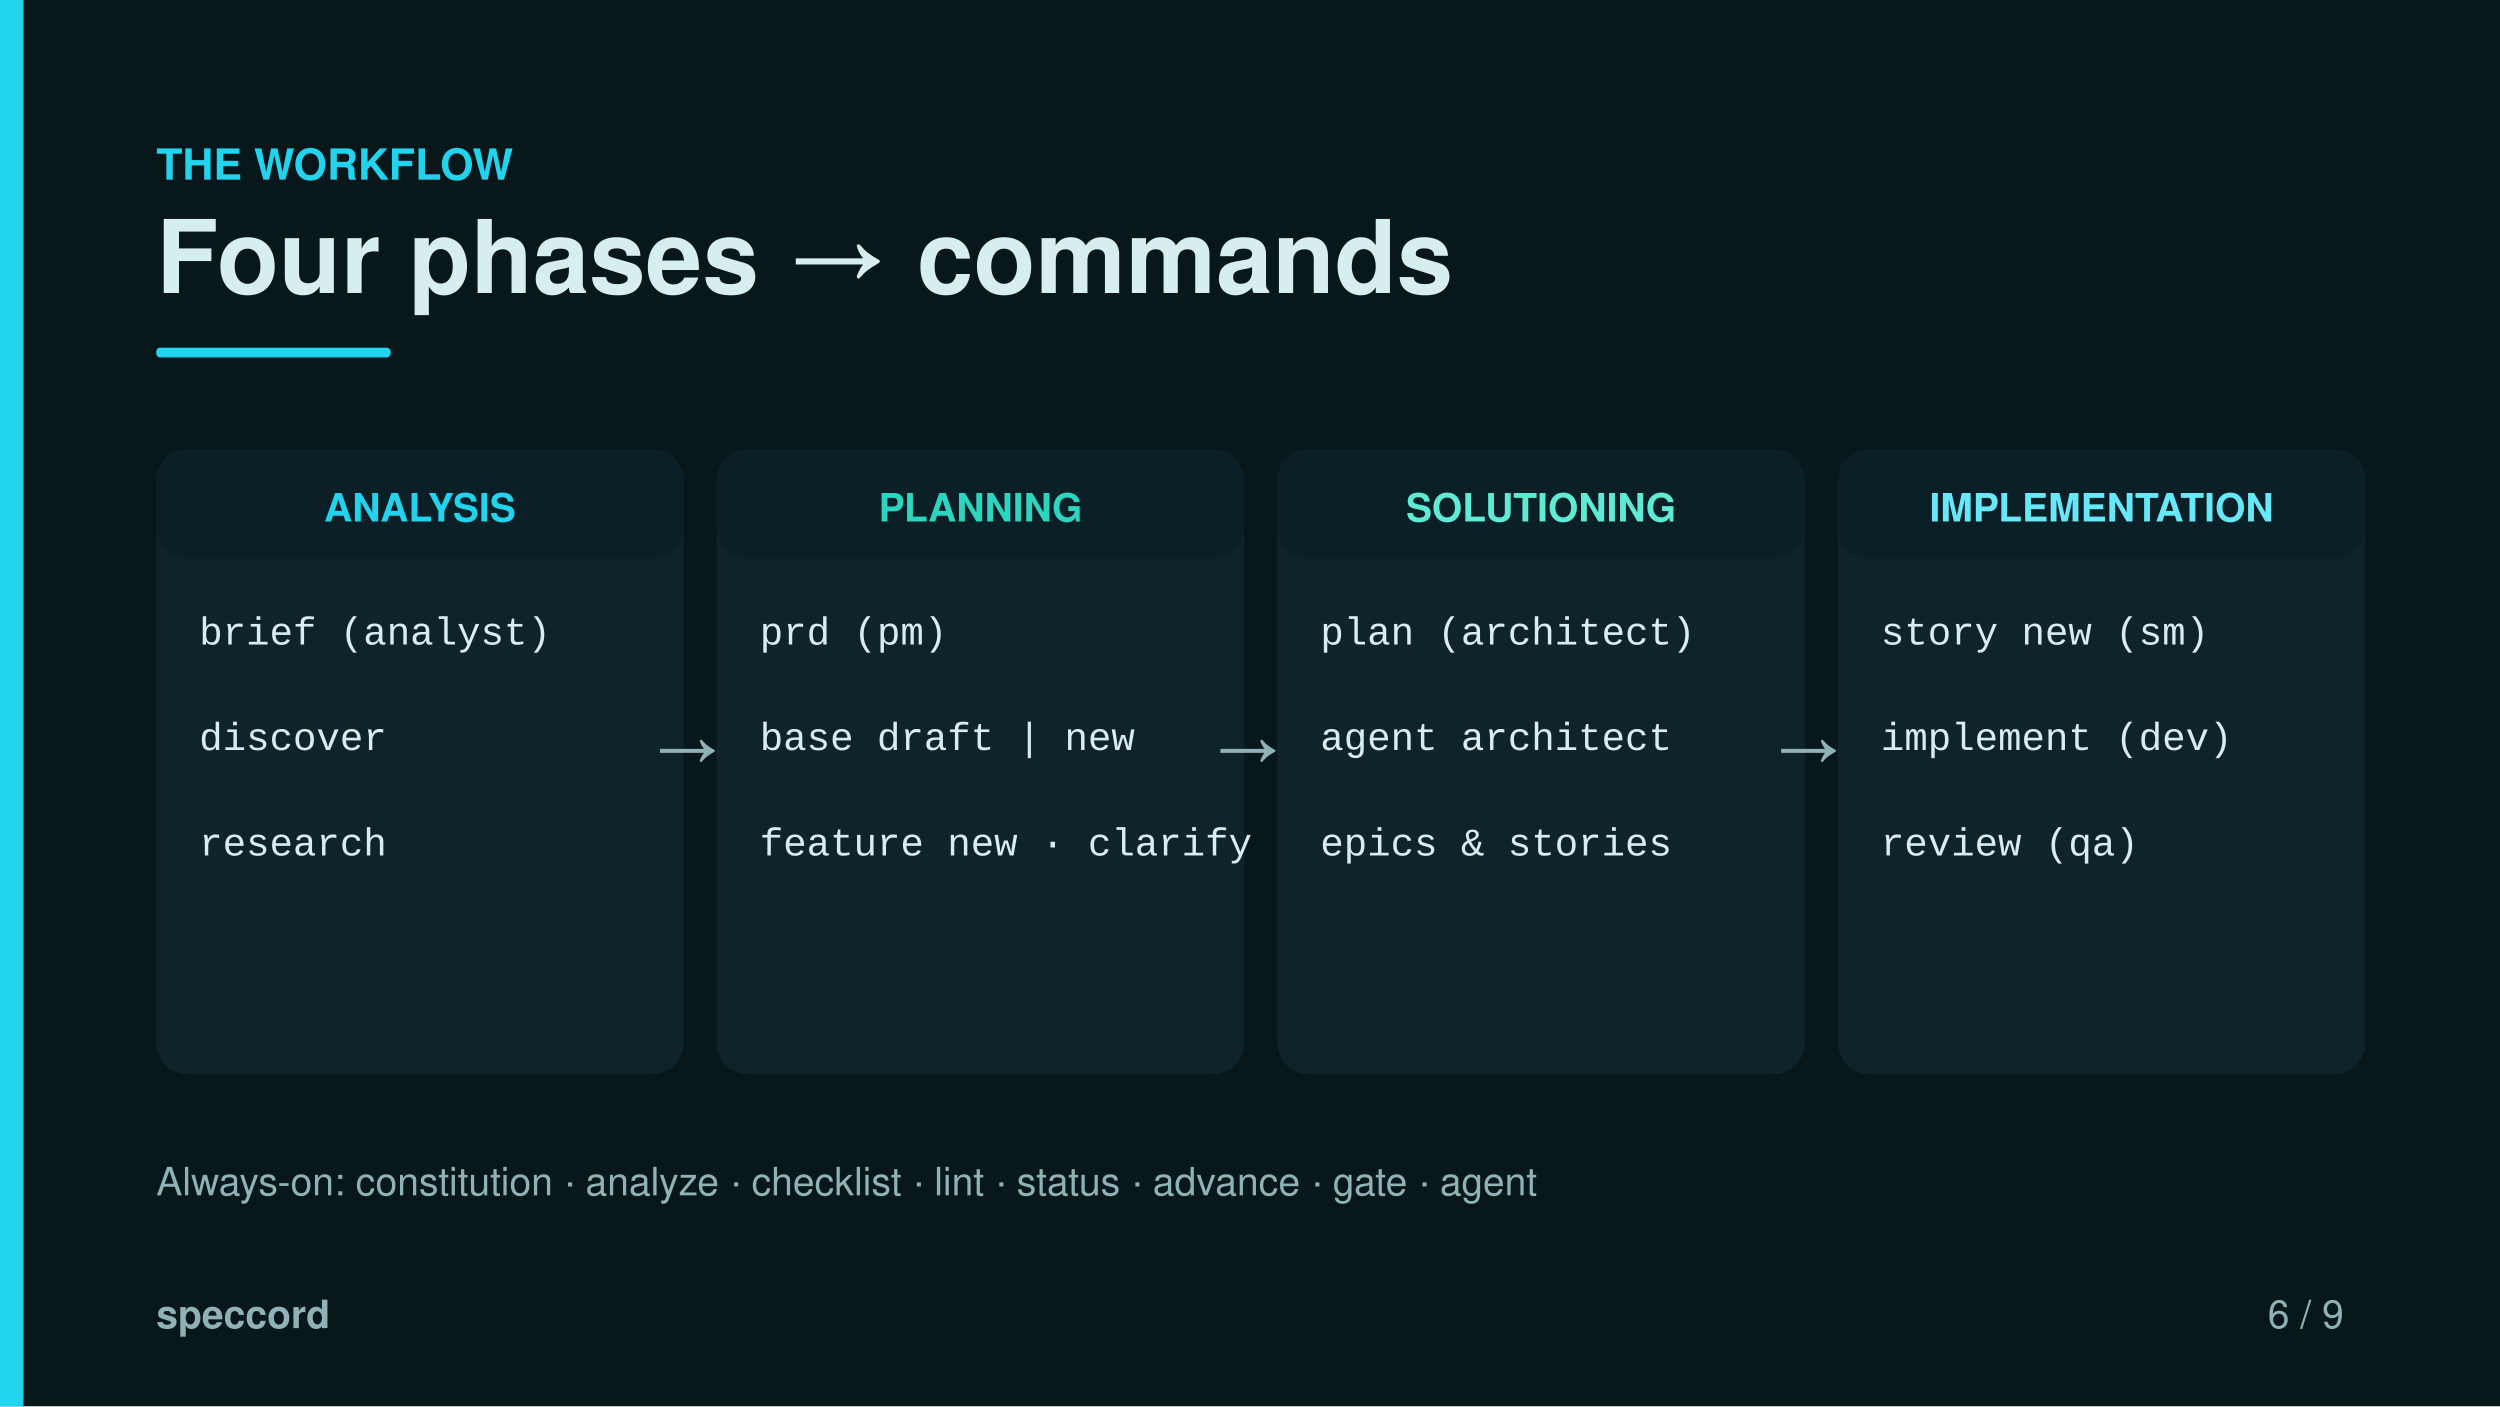
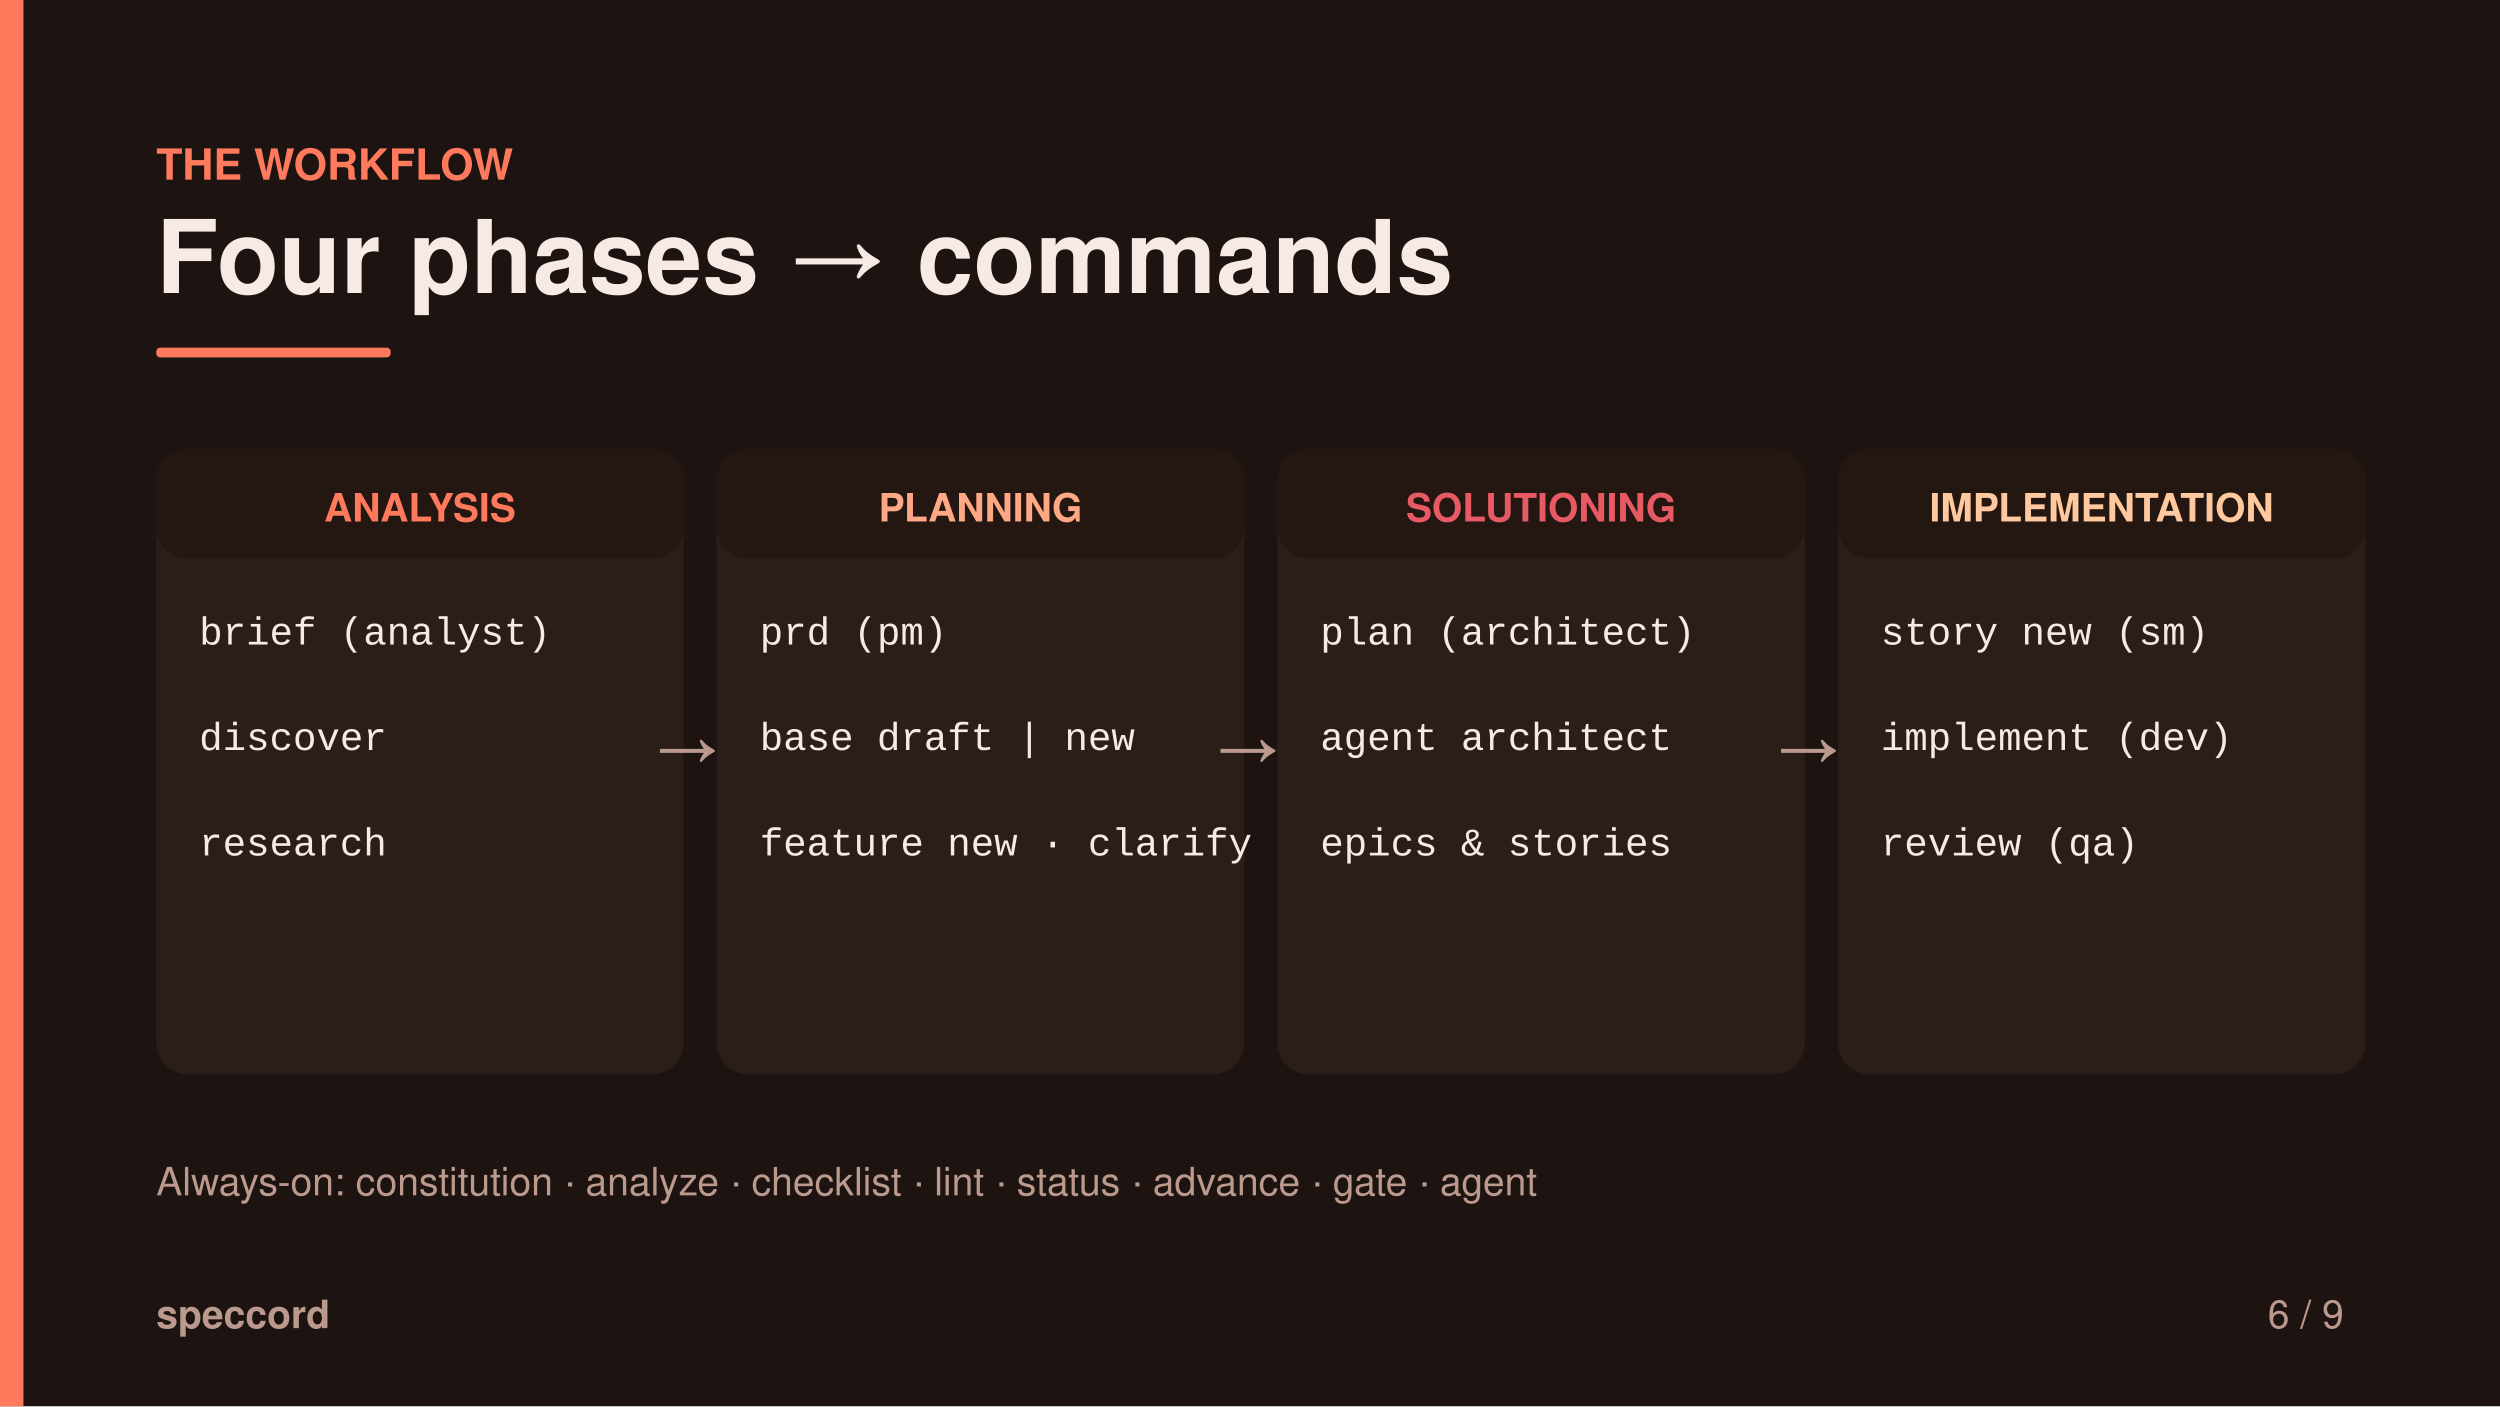
<svg xmlns="http://www.w3.org/2000/svg" viewBox="0 0 1280 720" width="1280" height="720" role="img">
-   <rect x="0" y="0" width="1280" height="720" rx="0" fill="#07171a" opacity="1.0" />
-   <rect x="0" y="0" width="12" height="720" rx="0" fill="#22d3ee" opacity="1.0" />
-   <text x="80" y="92" font-family="'Helvetica Neue', Helvetica, Arial, sans-serif" font-size="22" font-weight="bold" fill="#22d3ee" text-anchor="start" opacity="1.0">THE WORKFLOW</text>
-   <text x="80" y="150" font-family="'Helvetica Neue', Helvetica, Arial, sans-serif" font-size="52" font-weight="bold" fill="#d6eef0" text-anchor="start" opacity="1.0">Four phases → commands</text>
-   <rect x="80" y="178" width="120" height="5" rx="2" fill="#22d3ee" opacity="1.0" />
-   <rect x="80" y="230" width="270" height="320" rx="16" fill="#0f242a" opacity="1.0" />
-   <rect x="80" y="230" width="270" height="56" rx="16" fill="#0b2026" opacity="1.0" />
-   <text x="215.0" y="267" font-family="'Helvetica Neue', Helvetica, Arial, sans-serif" font-size="20" font-weight="bold" fill="#22d3ee" text-anchor="middle" opacity="1.0">ANALYSIS</text>
-   <text x="102" y="330" font-family="'SFMono-Regular', Consolas, 'Liberation Mono', monospace" font-size="20" font-weight="normal" fill="#d6eef0" text-anchor="start" opacity="1.0">brief  (analyst)</text>
-   <text x="102" y="384" font-family="'SFMono-Regular', Consolas, 'Liberation Mono', monospace" font-size="20" font-weight="normal" fill="#d6eef0" text-anchor="start" opacity="1.0">discover</text>
-   <text x="102" y="438" font-family="'SFMono-Regular', Consolas, 'Liberation Mono', monospace" font-size="20" font-weight="normal" fill="#d6eef0" text-anchor="start" opacity="1.0">research</text>
-   <text x="352" y="395" font-family="'Helvetica Neue', Helvetica, Arial, sans-serif" font-size="34" font-weight="normal" fill="#8fb2b6" text-anchor="middle" opacity="1.0">→</text>
-   <rect x="367" y="230" width="270" height="320" rx="16" fill="#0f242a" opacity="1.0" />
-   <rect x="367" y="230" width="270" height="56" rx="16" fill="#0b2026" opacity="1.0" />
-   <text x="502.0" y="267" font-family="'Helvetica Neue', Helvetica, Arial, sans-serif" font-size="20" font-weight="bold" fill="#2dd4bf" text-anchor="middle" opacity="1.0">PLANNING</text>
-   <text x="389" y="330" font-family="'SFMono-Regular', Consolas, 'Liberation Mono', monospace" font-size="20" font-weight="normal" fill="#d6eef0" text-anchor="start" opacity="1.0">prd  (pm)</text>
-   <text x="389" y="384" font-family="'SFMono-Regular', Consolas, 'Liberation Mono', monospace" font-size="20" font-weight="normal" fill="#d6eef0" text-anchor="start" opacity="1.0">base draft | new</text>
-   <text x="389" y="438" font-family="'SFMono-Regular', Consolas, 'Liberation Mono', monospace" font-size="20" font-weight="normal" fill="#d6eef0" text-anchor="start" opacity="1.0">feature new · clarify</text>
-   <text x="639" y="395" font-family="'Helvetica Neue', Helvetica, Arial, sans-serif" font-size="34" font-weight="normal" fill="#8fb2b6" text-anchor="middle" opacity="1.0">→</text>
-   <rect x="654" y="230" width="270" height="320" rx="16" fill="#0f242a" opacity="1.0" />
-   <rect x="654" y="230" width="270" height="56" rx="16" fill="#0b2026" opacity="1.0" />
-   <text x="789.0" y="267" font-family="'Helvetica Neue', Helvetica, Arial, sans-serif" font-size="20" font-weight="bold" fill="#5eead4" text-anchor="middle" opacity="1.0">SOLUTIONING</text>
-   <text x="676" y="330" font-family="'SFMono-Regular', Consolas, 'Liberation Mono', monospace" font-size="20" font-weight="normal" fill="#d6eef0" text-anchor="start" opacity="1.0">plan  (architect)</text>
-   <text x="676" y="384" font-family="'SFMono-Regular', Consolas, 'Liberation Mono', monospace" font-size="20" font-weight="normal" fill="#d6eef0" text-anchor="start" opacity="1.0">agent architect</text>
-   <text x="676" y="438" font-family="'SFMono-Regular', Consolas, 'Liberation Mono', monospace" font-size="20" font-weight="normal" fill="#d6eef0" text-anchor="start" opacity="1.0">epics &amp; stories</text>
-   <text x="926" y="395" font-family="'Helvetica Neue', Helvetica, Arial, sans-serif" font-size="34" font-weight="normal" fill="#8fb2b6" text-anchor="middle" opacity="1.0">→</text>
-   <rect x="941" y="230" width="270" height="320" rx="16" fill="#0f242a" opacity="1.0" />
-   <rect x="941" y="230" width="270" height="56" rx="16" fill="#0b2026" opacity="1.0" />
-   <text x="1076.0" y="267" font-family="'Helvetica Neue', Helvetica, Arial, sans-serif" font-size="20" font-weight="bold" fill="#67e8f9" text-anchor="middle" opacity="1.0">IMPLEMENTATION</text>
-   <text x="963" y="330" font-family="'SFMono-Regular', Consolas, 'Liberation Mono', monospace" font-size="20" font-weight="normal" fill="#d6eef0" text-anchor="start" opacity="1.0">story new (sm)</text>
-   <text x="963" y="384" font-family="'SFMono-Regular', Consolas, 'Liberation Mono', monospace" font-size="20" font-weight="normal" fill="#d6eef0" text-anchor="start" opacity="1.0">implement (dev)</text>
-   <text x="963" y="438" font-family="'SFMono-Regular', Consolas, 'Liberation Mono', monospace" font-size="20" font-weight="normal" fill="#d6eef0" text-anchor="start" opacity="1.0">review (qa)</text>
-   <text x="80" y="612" font-family="'Helvetica Neue', Helvetica, Arial, sans-serif" font-size="20" font-weight="normal" fill="#8fb2b6" text-anchor="start" opacity="1.0">Always-on: constitution · analyze · checklist · lint · status · advance · gate · agent</text>
-   <text x="80" y="680" font-family="'Helvetica Neue', Helvetica, Arial, sans-serif" font-size="20" font-weight="bold" fill="#8fb2b6" text-anchor="start" opacity="1.0">speccord</text>
-   <text x="1200" y="680" font-family="'Helvetica Neue', Helvetica, Arial, sans-serif" font-size="20" font-weight="normal" fill="#8fb2b6" text-anchor="end" opacity="1.0">6 / 9</text>
+   <rect x="0" y="0" width="1280" height="720" rx="0" fill="#1d1411" opacity="1.0" />
+   <rect x="0" y="0" width="12" height="720" rx="0" fill="#ff7a5c" opacity="1.0" />
+   <text x="80" y="92" font-family="'Helvetica Neue', Helvetica, Arial, sans-serif" font-size="22" font-weight="bold" fill="#ff7a5c" text-anchor="start" opacity="1.0">THE WORKFLOW</text>
+   <text x="80" y="150" font-family="'Helvetica Neue', Helvetica, Arial, sans-serif" font-size="52" font-weight="bold" fill="#f7e9e3" text-anchor="start" opacity="1.0">Four phases → commands</text>
+   <rect x="80" y="178" width="120" height="5" rx="2" fill="#ff7a5c" opacity="1.0" />
+   <rect x="80" y="230" width="270" height="320" rx="16" fill="#2b1d18" opacity="1.0" />
+   <rect x="80" y="230" width="270" height="56" rx="16" fill="#241712" opacity="1.0" />
+   <text x="215.0" y="267" font-family="'Helvetica Neue', Helvetica, Arial, sans-serif" font-size="20" font-weight="bold" fill="#ff7a5c" text-anchor="middle" opacity="1.0">ANALYSIS</text>
+   <text x="102" y="330" font-family="'SFMono-Regular', Consolas, 'Liberation Mono', monospace" font-size="20" font-weight="normal" fill="#f7e9e3" text-anchor="start" opacity="1.0">brief  (analyst)</text>
+   <text x="102" y="384" font-family="'SFMono-Regular', Consolas, 'Liberation Mono', monospace" font-size="20" font-weight="normal" fill="#f7e9e3" text-anchor="start" opacity="1.0">discover</text>
+   <text x="102" y="438" font-family="'SFMono-Regular', Consolas, 'Liberation Mono', monospace" font-size="20" font-weight="normal" fill="#f7e9e3" text-anchor="start" opacity="1.0">research</text>
+   <text x="352" y="395" font-family="'Helvetica Neue', Helvetica, Arial, sans-serif" font-size="34" font-weight="normal" fill="#bb9a8d" text-anchor="middle" opacity="1.0">→</text>
+   <rect x="367" y="230" width="270" height="320" rx="16" fill="#2b1d18" opacity="1.0" />
+   <rect x="367" y="230" width="270" height="56" rx="16" fill="#241712" opacity="1.0" />
+   <text x="502.0" y="267" font-family="'Helvetica Neue', Helvetica, Arial, sans-serif" font-size="20" font-weight="bold" fill="#ffa886" text-anchor="middle" opacity="1.0">PLANNING</text>
+   <text x="389" y="330" font-family="'SFMono-Regular', Consolas, 'Liberation Mono', monospace" font-size="20" font-weight="normal" fill="#f7e9e3" text-anchor="start" opacity="1.0">prd  (pm)</text>
+   <text x="389" y="384" font-family="'SFMono-Regular', Consolas, 'Liberation Mono', monospace" font-size="20" font-weight="normal" fill="#f7e9e3" text-anchor="start" opacity="1.0">base draft | new</text>
+   <text x="389" y="438" font-family="'SFMono-Regular', Consolas, 'Liberation Mono', monospace" font-size="20" font-weight="normal" fill="#f7e9e3" text-anchor="start" opacity="1.0">feature new · clarify</text>
+   <text x="639" y="395" font-family="'Helvetica Neue', Helvetica, Arial, sans-serif" font-size="34" font-weight="normal" fill="#bb9a8d" text-anchor="middle" opacity="1.0">→</text>
+   <rect x="654" y="230" width="270" height="320" rx="16" fill="#2b1d18" opacity="1.0" />
+   <rect x="654" y="230" width="270" height="56" rx="16" fill="#241712" opacity="1.0" />
+   <text x="789.0" y="267" font-family="'Helvetica Neue', Helvetica, Arial, sans-serif" font-size="20" font-weight="bold" fill="#e85a63" text-anchor="middle" opacity="1.0">SOLUTIONING</text>
+   <text x="676" y="330" font-family="'SFMono-Regular', Consolas, 'Liberation Mono', monospace" font-size="20" font-weight="normal" fill="#f7e9e3" text-anchor="start" opacity="1.0">plan  (architect)</text>
+   <text x="676" y="384" font-family="'SFMono-Regular', Consolas, 'Liberation Mono', monospace" font-size="20" font-weight="normal" fill="#f7e9e3" text-anchor="start" opacity="1.0">agent architect</text>
+   <text x="676" y="438" font-family="'SFMono-Regular', Consolas, 'Liberation Mono', monospace" font-size="20" font-weight="normal" fill="#f7e9e3" text-anchor="start" opacity="1.0">epics &amp; stories</text>
+   <text x="926" y="395" font-family="'Helvetica Neue', Helvetica, Arial, sans-serif" font-size="34" font-weight="normal" fill="#bb9a8d" text-anchor="middle" opacity="1.0">→</text>
+   <rect x="941" y="230" width="270" height="320" rx="16" fill="#2b1d18" opacity="1.0" />
+   <rect x="941" y="230" width="270" height="56" rx="16" fill="#241712" opacity="1.0" />
+   <text x="1076.0" y="267" font-family="'Helvetica Neue', Helvetica, Arial, sans-serif" font-size="20" font-weight="bold" fill="#ffc89e" text-anchor="middle" opacity="1.0">IMPLEMENTATION</text>
+   <text x="963" y="330" font-family="'SFMono-Regular', Consolas, 'Liberation Mono', monospace" font-size="20" font-weight="normal" fill="#f7e9e3" text-anchor="start" opacity="1.0">story new (sm)</text>
+   <text x="963" y="384" font-family="'SFMono-Regular', Consolas, 'Liberation Mono', monospace" font-size="20" font-weight="normal" fill="#f7e9e3" text-anchor="start" opacity="1.0">implement (dev)</text>
+   <text x="963" y="438" font-family="'SFMono-Regular', Consolas, 'Liberation Mono', monospace" font-size="20" font-weight="normal" fill="#f7e9e3" text-anchor="start" opacity="1.0">review (qa)</text>
+   <text x="80" y="612" font-family="'Helvetica Neue', Helvetica, Arial, sans-serif" font-size="20" font-weight="normal" fill="#bb9a8d" text-anchor="start" opacity="1.0">Always-on: constitution · analyze · checklist · lint · status · advance · gate · agent</text>
+   <text x="80" y="680" font-family="'Helvetica Neue', Helvetica, Arial, sans-serif" font-size="20" font-weight="bold" fill="#bb9a8d" text-anchor="start" opacity="1.0">speccord</text>
+   <text x="1200" y="680" font-family="'Helvetica Neue', Helvetica, Arial, sans-serif" font-size="20" font-weight="normal" fill="#bb9a8d" text-anchor="end" opacity="1.0">6 / 9</text>
</svg>
